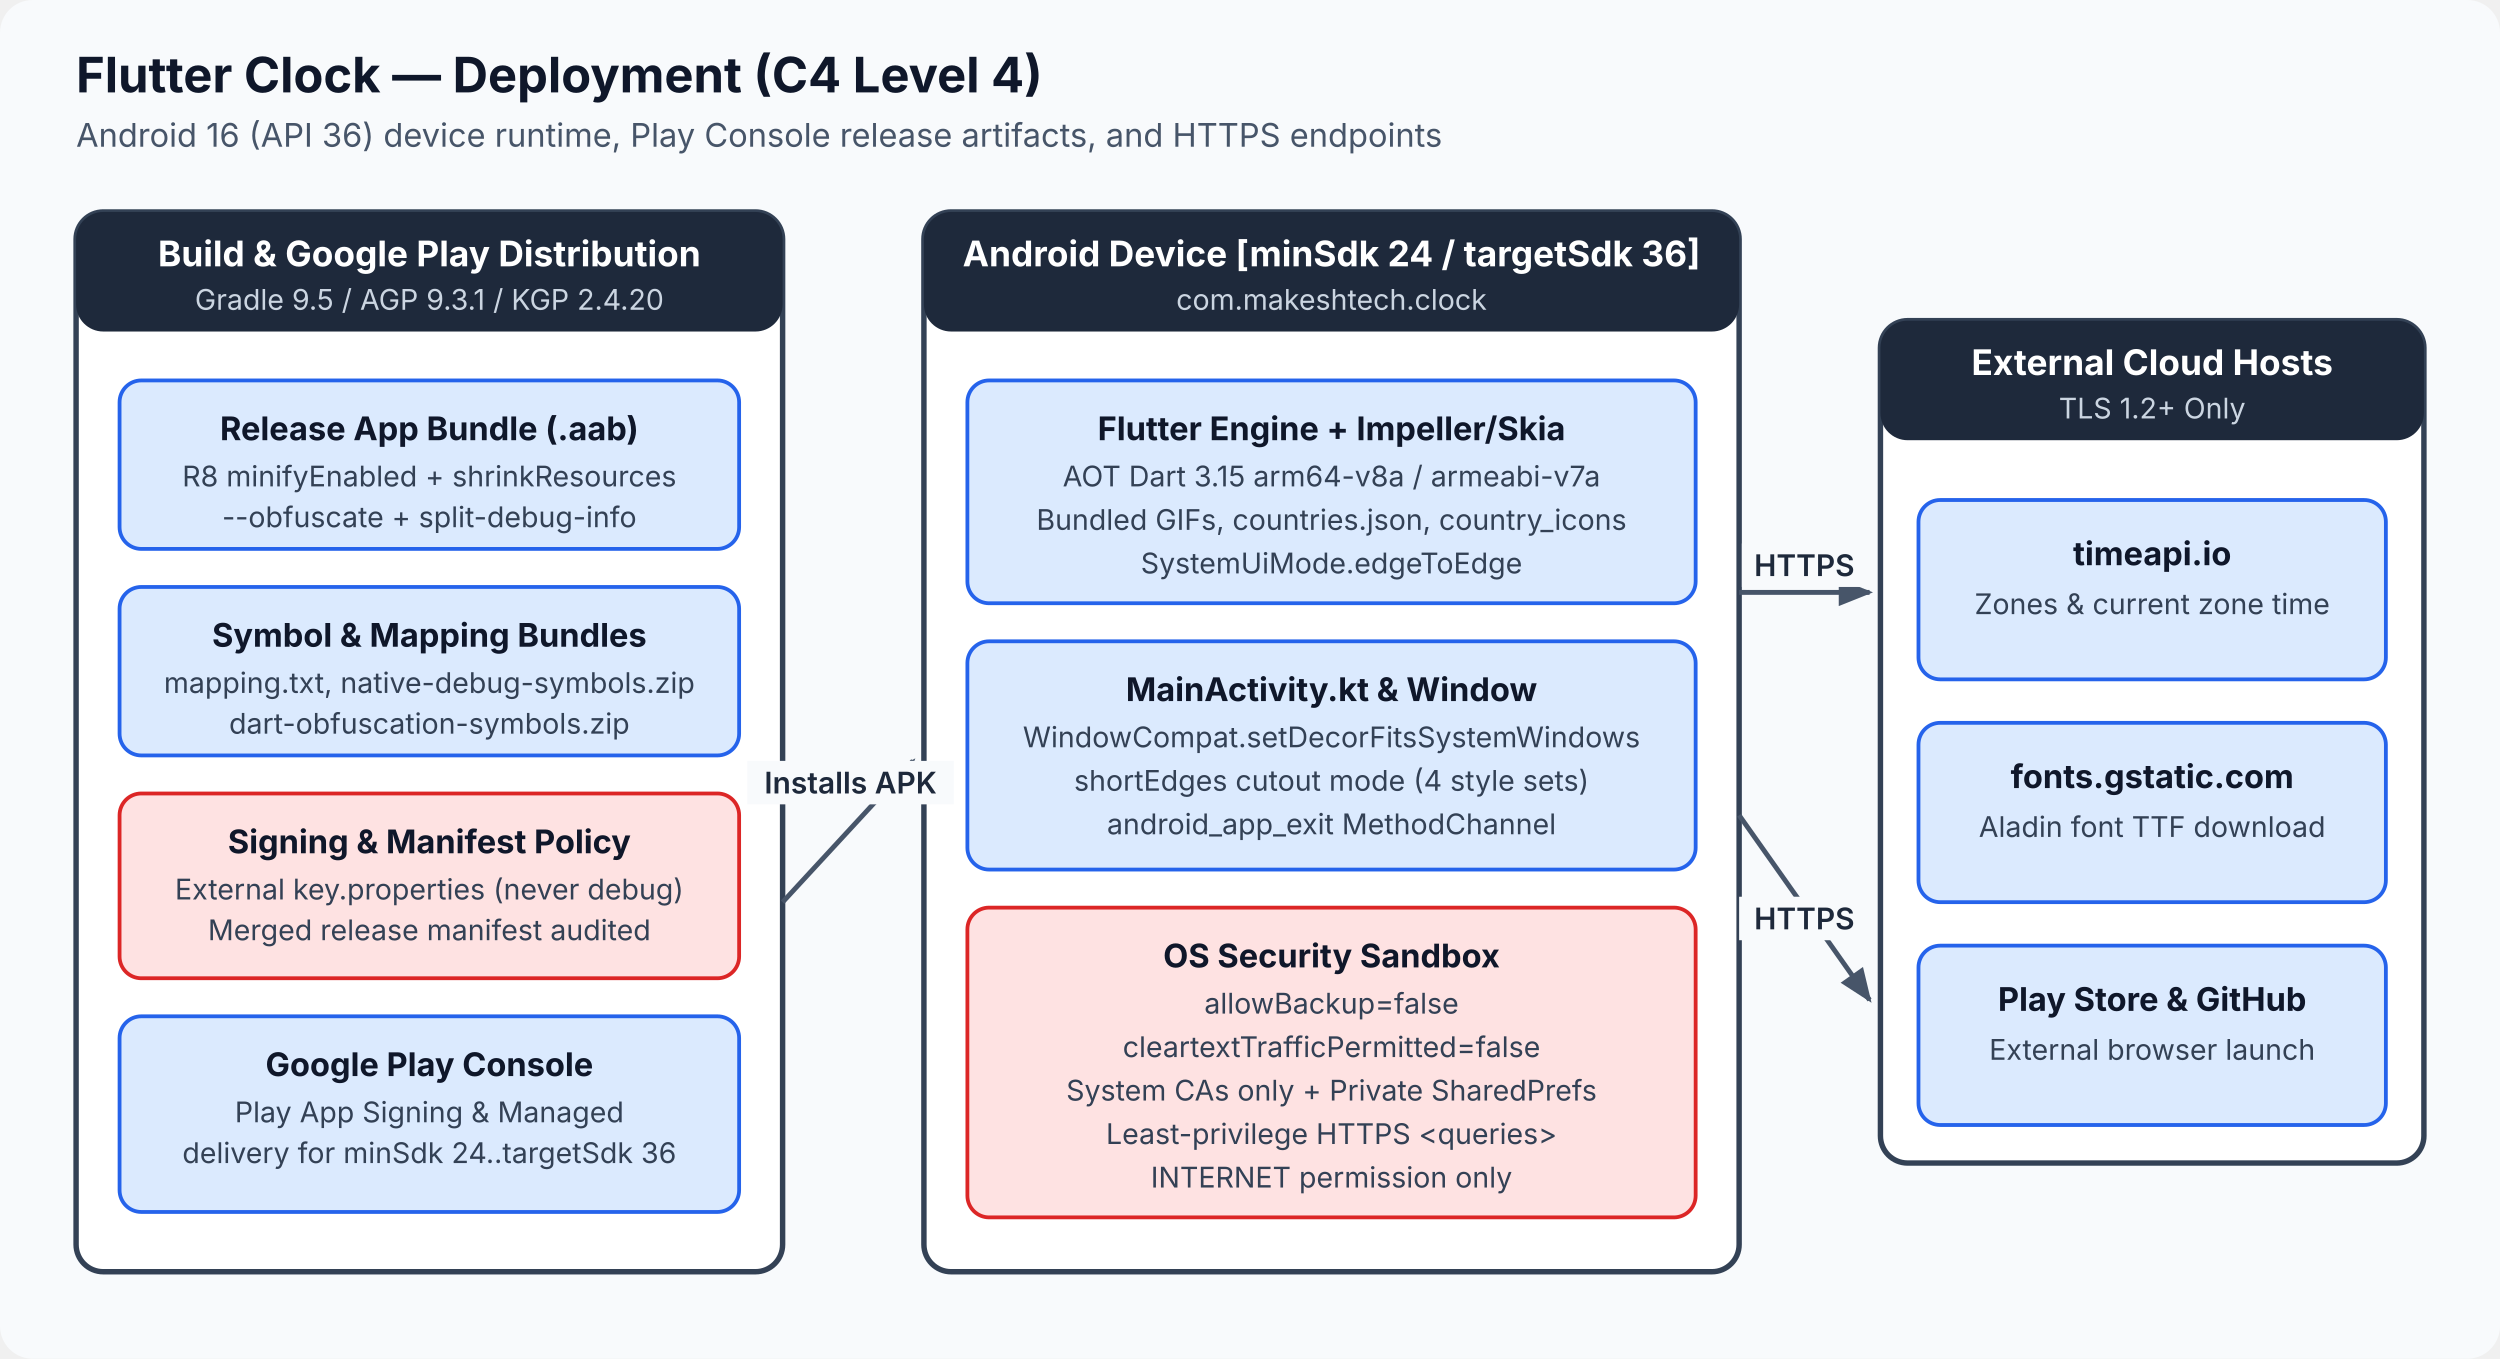
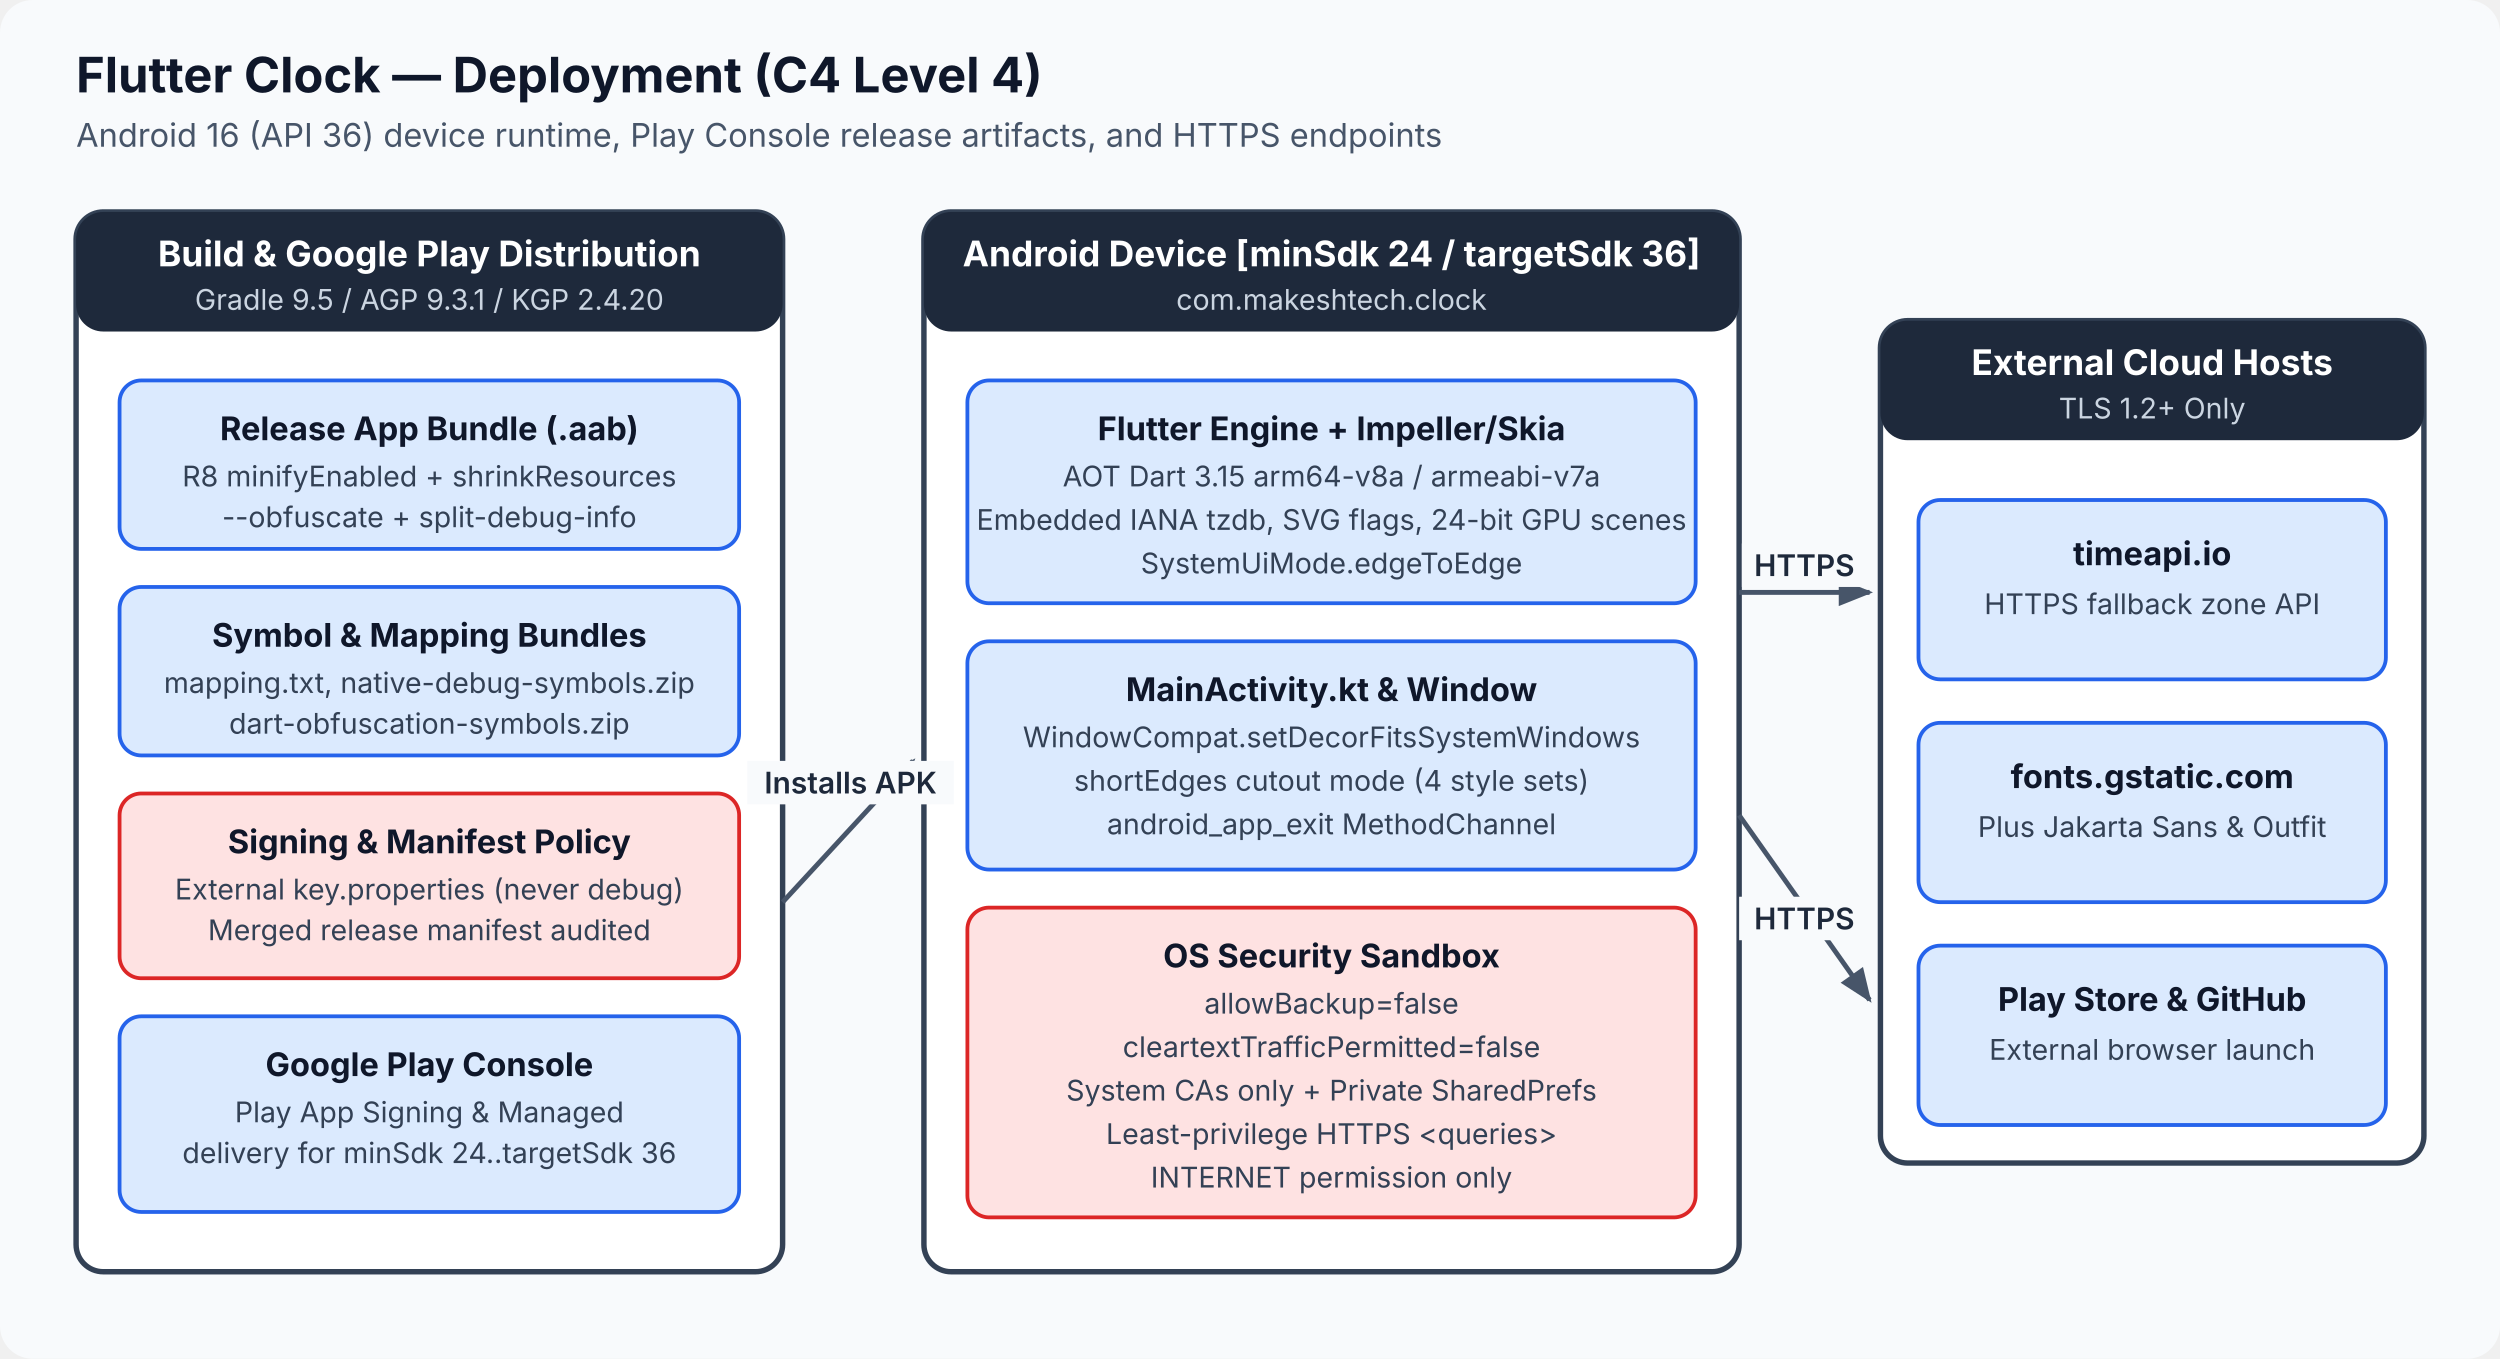
<svg xmlns="http://www.w3.org/2000/svg" viewBox="0 0 920 500" width="920" height="500" role="img" aria-labelledby="title-deploy desc-deploy">
  <defs>
    <marker id="arrow" viewBox="0 0 10 10" refX="9" refY="5" markerWidth="7" markerHeight="7" orient="auto-start-reverse">
      <path d="M 0 1 L 10 5 L 0 9 z" fill="#475569" />
    </marker>
    <style>
      .bg { fill: #f8fafc; }
      .heading { font: 700 18px system-ui, -apple-system, Segoe UI, sans-serif; fill: #0f172a; }
      .sub { font: 400 12px system-ui, -apple-system, Segoe UI, sans-serif; fill: #475569; }
      .node { fill: #ffffff; stroke: #334155; stroke-width: 2; }
      .node-hdr { fill: #1e293b; }
      .node-title { font: 700 13px system-ui, -apple-system, Segoe UI, sans-serif; fill: #ffffff; }
      .art { fill: #dbeafe; stroke: #2563eb; stroke-width: 1.4; }
      .art-sec { fill: #fee2e2; stroke: #dc2626; stroke-width: 1.4; }
      .art-title { font: 700 12px system-ui, -apple-system, Segoe UI, sans-serif; fill: #0f172a; }
      .art-sub { font: 400 10.5px system-ui, -apple-system, Segoe UI, sans-serif; fill: #334155; }
      .edge { stroke: #475569; stroke-width: 1.8; fill: none; marker-end: url(#arrow); }
      .edge-label { font: 600 11px system-ui, -apple-system, Segoe UI, sans-serif; fill: #1e293b; }
      .label-bg { fill: #f8fafc; }
    </style>
  </defs>
  <rect class="bg" width="920" height="500" rx="12" />
  <text x="28" y="34" class="heading">Flutter Clock — Deployment (C4 Level 4)</text>
  <text x="28" y="54" class="sub">Android 16 (API 36) device runtime, Play Console release artifacts, and HTTPS endpoints</text>
  <g transform="translate(28, 78)">
    <rect class="node" width="260" height="390" rx="10" />
    <rect class="node-hdr" width="260" height="44" rx="10" />
    <text x="130" y="20" text-anchor="middle" class="node-title">Build &amp; Google Play Distribution</text>
    <text x="130" y="36" text-anchor="middle" class="art-sub" style="fill:#cbd5e1">Gradle 9.5 / AGP 9.3.1 / KGP 2.4.20</text>
    <rect class="art" x="16" y="62" width="228" height="62" rx="8" />
    <text x="130" y="84" text-anchor="middle" class="art-title">Release App Bundle (.aab)</text>
    <text x="130" y="101" text-anchor="middle" class="art-sub">R8 minifyEnabled + shrinkResources</text>
    <text x="130" y="116" text-anchor="middle" class="art-sub">--obfuscate + split-debug-info</text>
    <rect class="art" x="16" y="138" width="228" height="62" rx="8" />
    <text x="130" y="160" text-anchor="middle" class="art-title">Symbol &amp; Mapping Bundles</text>
    <text x="130" y="177" text-anchor="middle" class="art-sub">mapping.txt, native-debug-symbols.zip</text>
    <text x="130" y="192" text-anchor="middle" class="art-sub">dart-obfuscation-symbols.zip</text>
    <rect class="art-sec" x="16" y="214" width="228" height="68" rx="8" />
    <text x="130" y="236" text-anchor="middle" class="art-title">Signing &amp; Manifest Policy</text>
    <text x="130" y="253" text-anchor="middle" class="art-sub">External key.properties (never debug)</text>
    <text x="130" y="268" text-anchor="middle" class="art-sub">Merged release manifest audited</text>
    <rect class="art" x="16" y="296" width="228" height="72" rx="8" />
    <text x="130" y="318" text-anchor="middle" class="art-title">Google Play Console</text>
    <text x="130" y="335" text-anchor="middle" class="art-sub">Play App Signing &amp; Managed</text>
    <text x="130" y="350" text-anchor="middle" class="art-sub">delivery for minSdk 24..targetSdk 36</text>
  </g>
  <g transform="translate(340, 78)">
    <rect class="node" width="300" height="390" rx="10" />
    <rect class="node-hdr" width="300" height="44" rx="10" />
    <text x="150" y="20" text-anchor="middle" class="node-title">Android Device [minSdk 24 / targetSdk 36]</text>
    <text x="150" y="36" text-anchor="middle" class="art-sub" style="fill:#cbd5e1">com.makeshtech.clock</text>
    <rect class="art" x="16" y="62" width="268" height="82" rx="8" />
    <text x="150" y="84" text-anchor="middle" class="art-title">Flutter Engine + Impeller/Skia</text>
    <text x="150" y="101" text-anchor="middle" class="art-sub">AOT Dart 3.15 arm64-v8a / armeabi-v7a</text>
-     <text x="150" y="117" text-anchor="middle" class="art-sub">Bundled GIFs, countries.json, country_icons</text>
+     <text x="150" y="117" text-anchor="middle" class="art-sub">Embedded IANA tzdb, SVG flags, 24-bit GPU scenes</text>
    <text x="150" y="133" text-anchor="middle" class="art-sub">SystemUiMode.edgeToEdge</text>
    <rect class="art" x="16" y="158" width="268" height="84" rx="8" />
    <text x="150" y="180" text-anchor="middle" class="art-title">MainActivity.kt &amp; Window</text>
    <text x="150" y="197" text-anchor="middle" class="art-sub">WindowCompat.setDecorFitsSystemWindows</text>
    <text x="150" y="213" text-anchor="middle" class="art-sub">shortEdges cutout mode (4 style sets)</text>
    <text x="150" y="229" text-anchor="middle" class="art-sub">android_app_exit MethodChannel</text>
    <rect class="art-sec" x="16" y="256" width="268" height="114" rx="8" />
    <text x="150" y="278" text-anchor="middle" class="art-title">OS Security Sandbox</text>
    <text x="150" y="295" text-anchor="middle" class="art-sub">allowBackup=false</text>
    <text x="150" y="311" text-anchor="middle" class="art-sub">cleartextTrafficPermitted=false</text>
    <text x="150" y="327" text-anchor="middle" class="art-sub">System CAs only + Private SharedPrefs</text>
    <text x="150" y="343" text-anchor="middle" class="art-sub">Least-privilege HTTPS &lt;queries&gt;</text>
    <text x="150" y="359" text-anchor="middle" class="art-sub">INTERNET permission only</text>
  </g>
  <g transform="translate(692, 118)">
    <rect class="node" width="200" height="310" rx="10" />
    <rect class="node-hdr" width="200" height="44" rx="10" />
    <text x="100" y="20" text-anchor="middle" class="node-title">External Cloud Hosts</text>
    <text x="100" y="36" text-anchor="middle" class="art-sub" style="fill:#cbd5e1">TLS 1.2+ Only</text>
    <rect class="art" x="14" y="66" width="172" height="66" rx="8" />
    <text x="100" y="90" text-anchor="middle" class="art-title">timeapi.io</text>
-     <text x="100" y="108" text-anchor="middle" class="art-sub">Zones &amp; current zone time</text>
+     <text x="100" y="108" text-anchor="middle" class="art-sub">HTTPS fallback zone API</text>
    <rect class="art" x="14" y="148" width="172" height="66" rx="8" />
    <text x="100" y="172" text-anchor="middle" class="art-title">fonts.gstatic.com</text>
-     <text x="100" y="190" text-anchor="middle" class="art-sub">Aladin font TTF download</text>
+     <text x="100" y="190" text-anchor="middle" class="art-sub">Plus Jakarta Sans &amp; Outfit</text>
    <rect class="art" x="14" y="230" width="172" height="66" rx="8" />
    <text x="100" y="254" text-anchor="middle" class="art-title">Play Store &amp; GitHub</text>
    <text x="100" y="272" text-anchor="middle" class="art-sub">External browser launch</text>
  </g>
  <path class="edge" d="M 288 332 L 336 280" />
  <rect class="label-bg" x="275" y="280" width="76" height="16" />
  <text x="313" y="292" text-anchor="middle" class="edge-label">Installs APK</text>
  <path class="edge" d="M 640 218 L 688 218" />
  <rect class="label-bg" x="641" y="200" width="46" height="16" />
  <text x="664" y="212" text-anchor="middle" class="edge-label">HTTPS</text>
  <path class="edge" d="M 640 300 L 688 368" />
  <rect class="label-bg" x="640" y="330" width="48" height="16" />
  <text x="664" y="342" text-anchor="middle" class="edge-label">HTTPS</text>
</svg>
